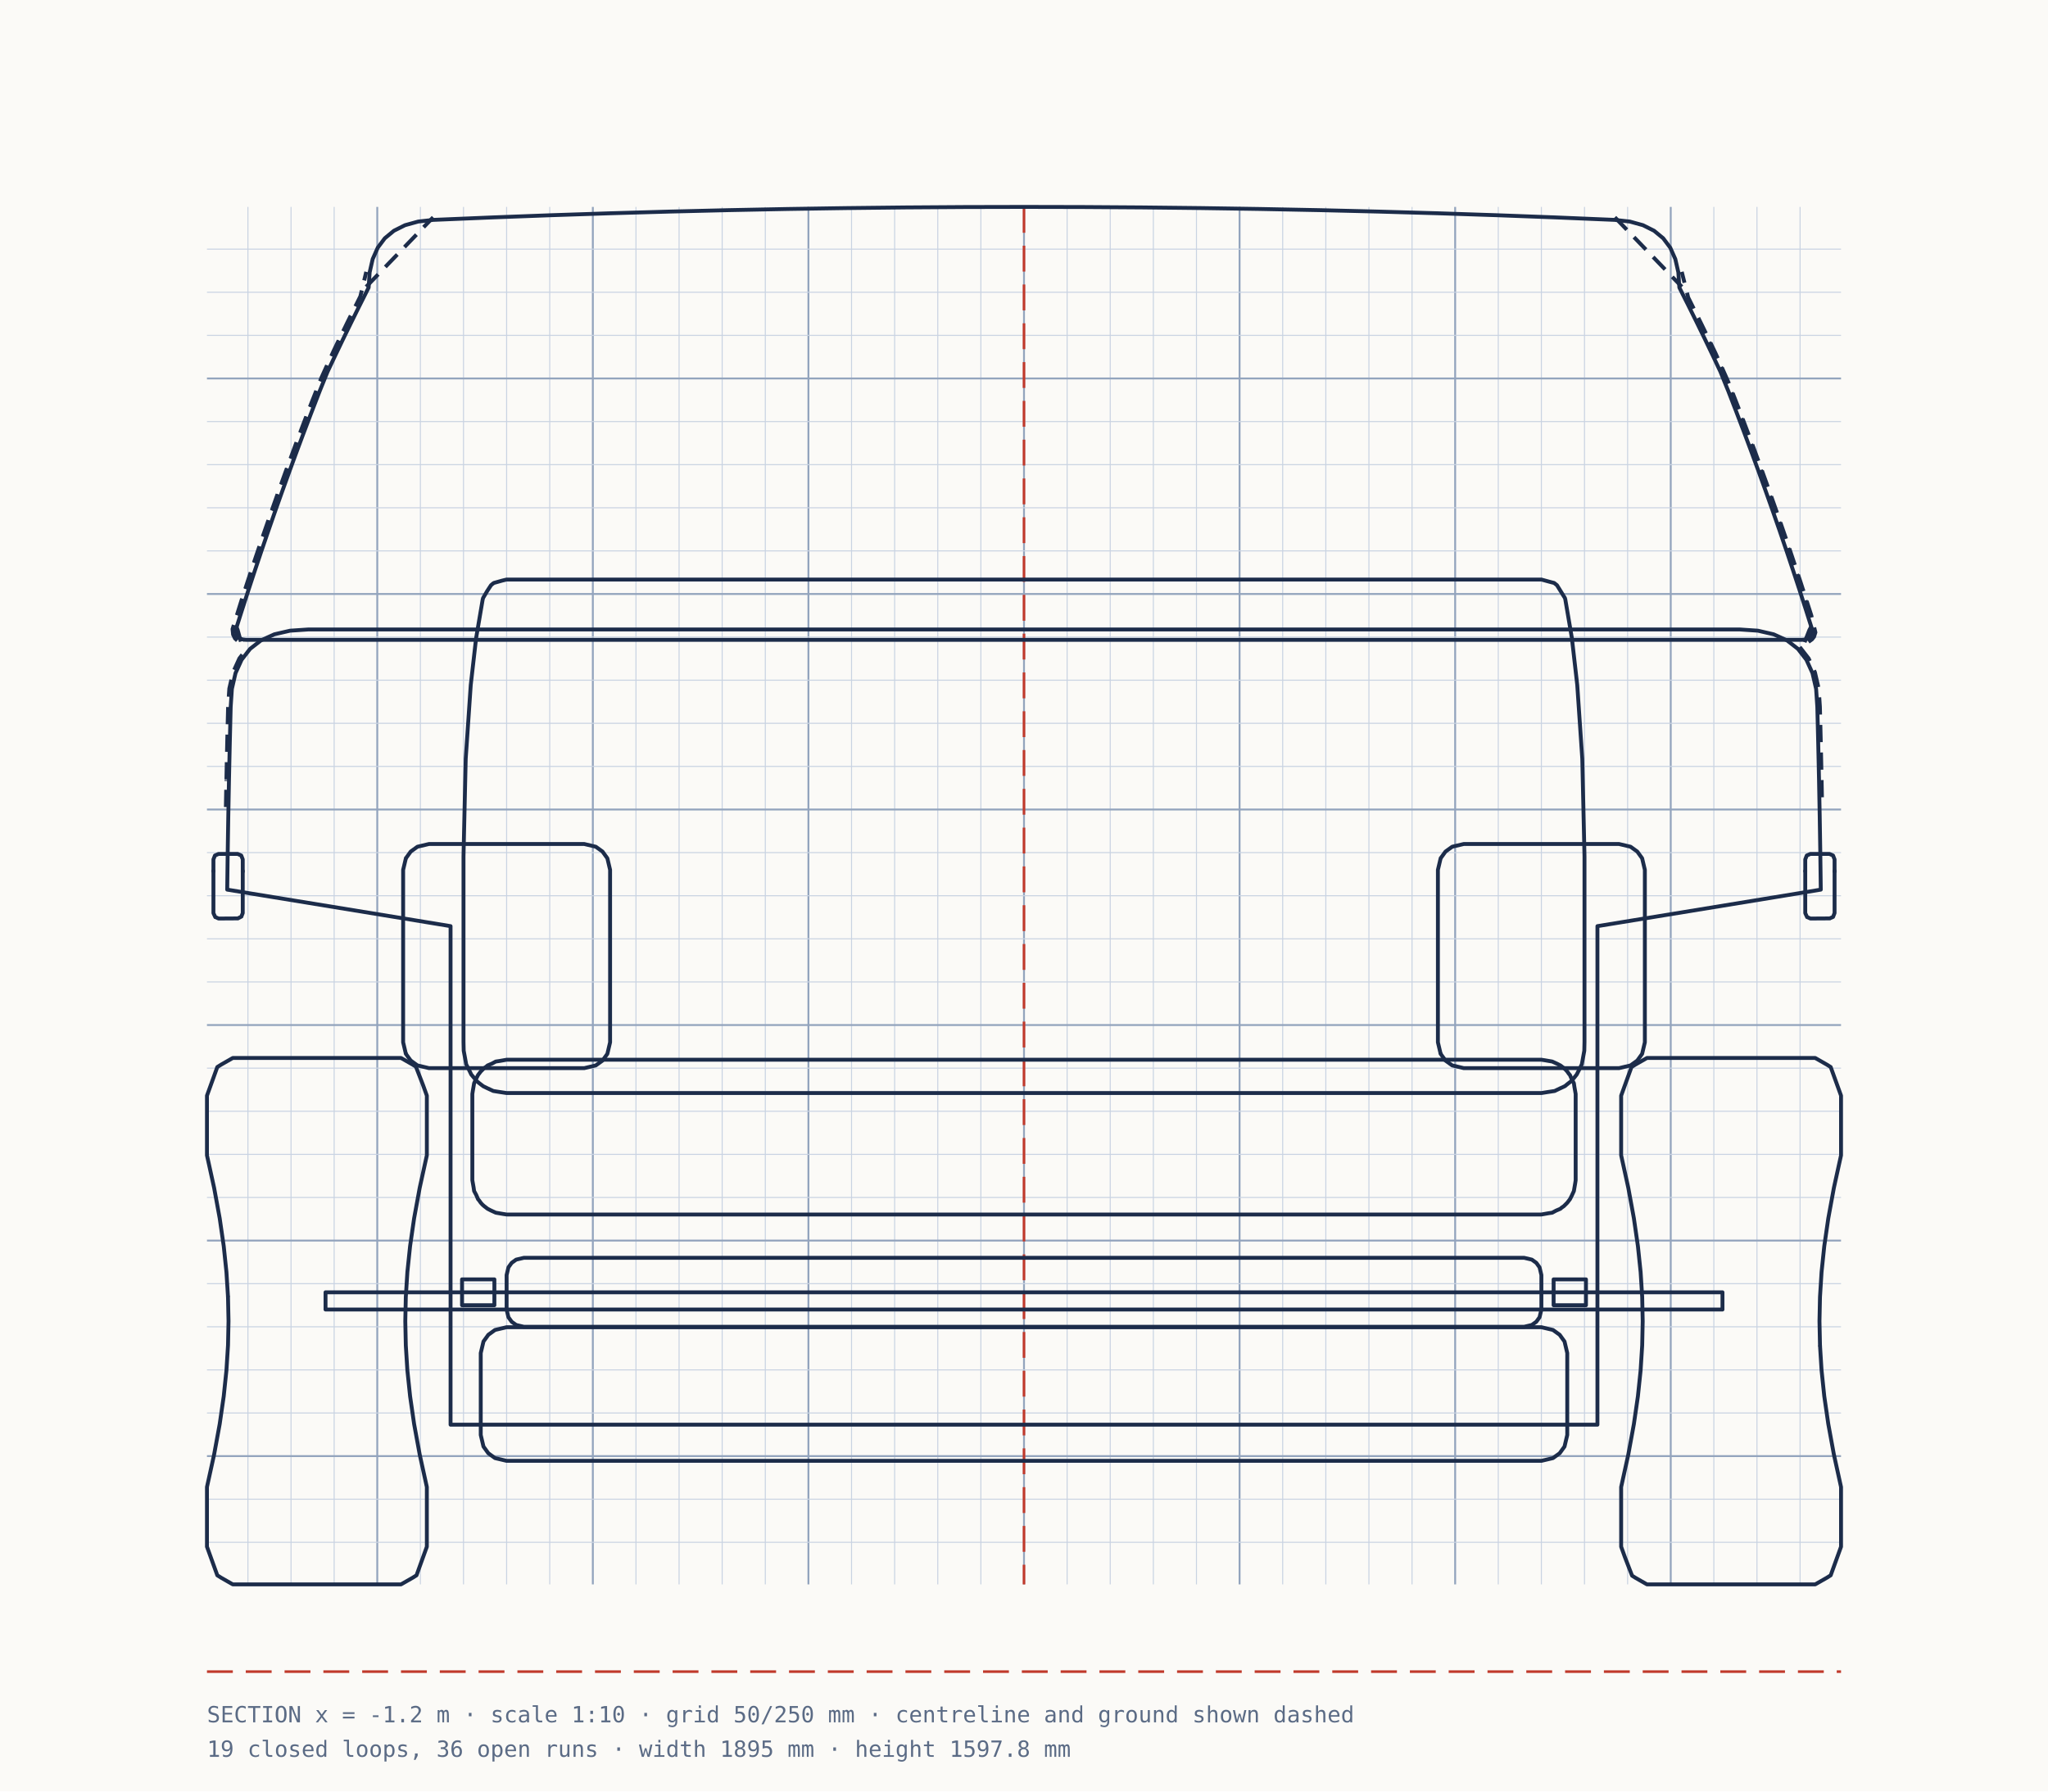
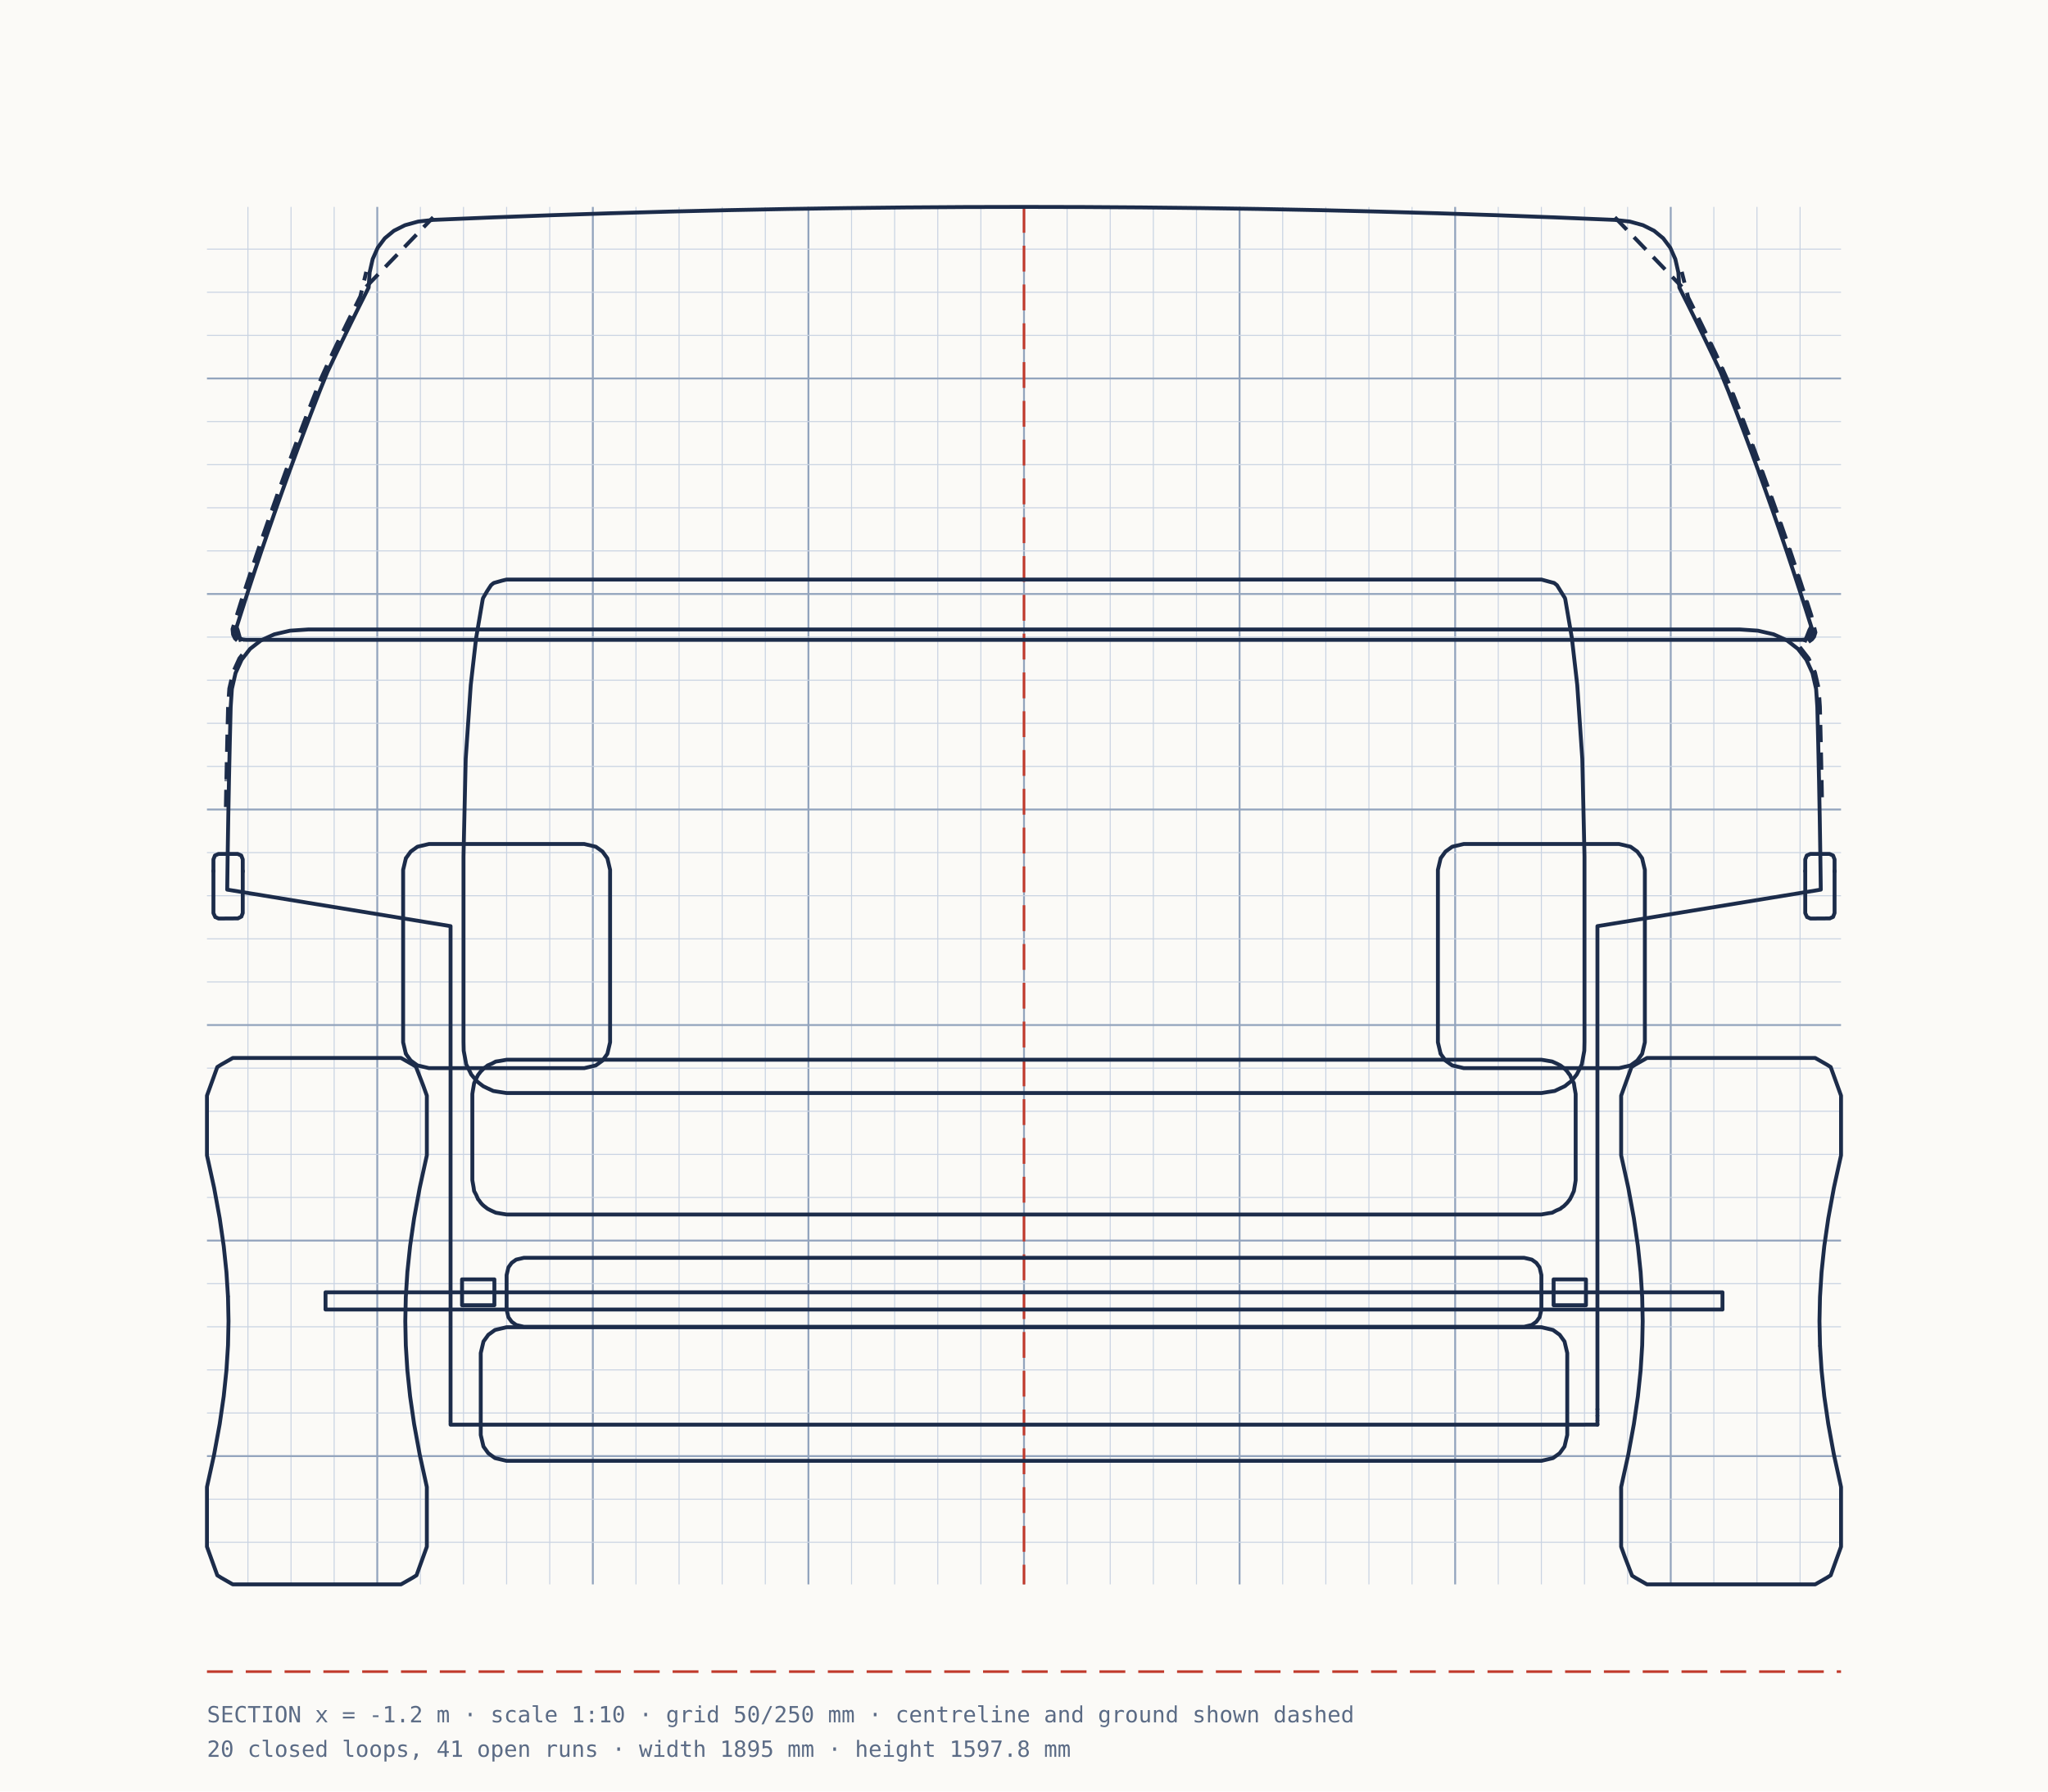
<svg xmlns="http://www.w3.org/2000/svg" width="237.5mm" height="207.78mm" viewBox="0 0 237.5 207.782">
  <style>
  .minor{stroke:#c9d3e2;stroke-width:.12}
  .major{stroke:#93a4bd;stroke-width:.22}
  .datum{stroke:#c0392b;stroke-width:.3;stroke-dasharray:3 1.5}
  .outline{fill:none;stroke:#1c2c4a;stroke-width:.45;stroke-linejoin:round}
  .open{fill:none;stroke:#1c2c4a;stroke-width:.45;stroke-dasharray:2 1.2}
  .ref{fill:none;stroke:#e08a00;stroke-width:.45;opacity:.85}
  text{font:2.6px ui-monospace,monospace;fill:#5b6b85}
</style>
  <rect width="100%" height="100%" fill="#fbfaf7" />
  <line x1="28.75" y1="24" x2="28.75" y2="183.782" class="minor" />
  <line x1="33.75" y1="24" x2="33.75" y2="183.782" class="minor" />
  <line x1="38.75" y1="24" x2="38.75" y2="183.782" class="minor" />
  <line x1="43.75" y1="24" x2="43.75" y2="183.782" class="major" />
  <line x1="48.75" y1="24" x2="48.75" y2="183.782" class="minor" />
  <line x1="53.75" y1="24" x2="53.75" y2="183.782" class="minor" />
  <line x1="58.75" y1="24" x2="58.75" y2="183.782" class="minor" />
  <line x1="63.75" y1="24" x2="63.75" y2="183.782" class="minor" />
  <line x1="68.75" y1="24" x2="68.75" y2="183.782" class="major" />
  <line x1="73.75" y1="24" x2="73.75" y2="183.782" class="minor" />
  <line x1="78.75" y1="24" x2="78.75" y2="183.782" class="minor" />
  <line x1="83.75" y1="24" x2="83.75" y2="183.782" class="minor" />
  <line x1="88.75" y1="24" x2="88.75" y2="183.782" class="minor" />
  <line x1="93.75" y1="24" x2="93.75" y2="183.782" class="major" />
  <line x1="98.75" y1="24" x2="98.75" y2="183.782" class="minor" />
  <line x1="103.75" y1="24" x2="103.75" y2="183.782" class="minor" />
  <line x1="108.75" y1="24" x2="108.75" y2="183.782" class="minor" />
  <line x1="113.75" y1="24" x2="113.75" y2="183.782" class="minor" />
  <line x1="118.75" y1="24" x2="118.75" y2="183.782" class="major" />
  <line x1="123.75" y1="24" x2="123.75" y2="183.782" class="minor" />
  <line x1="128.75" y1="24" x2="128.75" y2="183.782" class="minor" />
  <line x1="133.75" y1="24" x2="133.75" y2="183.782" class="minor" />
  <line x1="138.75" y1="24" x2="138.75" y2="183.782" class="minor" />
  <line x1="143.75" y1="24" x2="143.75" y2="183.782" class="major" />
  <line x1="148.75" y1="24" x2="148.75" y2="183.782" class="minor" />
  <line x1="153.75" y1="24" x2="153.75" y2="183.782" class="minor" />
  <line x1="158.75" y1="24" x2="158.75" y2="183.782" class="minor" />
  <line x1="163.75" y1="24" x2="163.75" y2="183.782" class="minor" />
  <line x1="168.75" y1="24" x2="168.75" y2="183.782" class="major" />
  <line x1="173.75" y1="24" x2="173.75" y2="183.782" class="minor" />
  <line x1="178.75" y1="24" x2="178.75" y2="183.782" class="minor" />
  <line x1="183.75" y1="24" x2="183.75" y2="183.782" class="minor" />
  <line x1="188.75" y1="24" x2="188.75" y2="183.782" class="minor" />
  <line x1="193.75" y1="24" x2="193.75" y2="183.782" class="major" />
  <line x1="198.75" y1="24" x2="198.75" y2="183.782" class="minor" />
  <line x1="203.75" y1="24" x2="203.75" y2="183.782" class="minor" />
  <line x1="208.75" y1="24" x2="208.75" y2="183.782" class="minor" />
  <line x1="24" y1="178.899" x2="213.5" y2="178.899" class="minor" />
  <line x1="24" y1="173.899" x2="213.5" y2="173.899" class="minor" />
  <line x1="24" y1="168.899" x2="213.5" y2="168.899" class="major" />
  <line x1="24" y1="163.899" x2="213.5" y2="163.899" class="minor" />
  <line x1="24" y1="158.899" x2="213.5" y2="158.899" class="minor" />
  <line x1="24" y1="153.899" x2="213.5" y2="153.899" class="minor" />
  <line x1="24" y1="148.899" x2="213.5" y2="148.899" class="minor" />
  <line x1="24" y1="143.899" x2="213.5" y2="143.899" class="major" />
  <line x1="24" y1="138.899" x2="213.5" y2="138.899" class="minor" />
  <line x1="24" y1="133.899" x2="213.5" y2="133.899" class="minor" />
  <line x1="24" y1="128.899" x2="213.5" y2="128.899" class="minor" />
  <line x1="24" y1="123.899" x2="213.5" y2="123.899" class="minor" />
  <line x1="24" y1="118.899" x2="213.5" y2="118.899" class="major" />
  <line x1="24" y1="113.899" x2="213.5" y2="113.899" class="minor" />
  <line x1="24" y1="108.899" x2="213.5" y2="108.899" class="minor" />
  <line x1="24" y1="103.899" x2="213.5" y2="103.899" class="minor" />
  <line x1="24" y1="98.899" x2="213.5" y2="98.899" class="minor" />
  <line x1="24" y1="93.899" x2="213.5" y2="93.899" class="major" />
  <line x1="24" y1="88.899" x2="213.5" y2="88.899" class="minor" />
  <line x1="24" y1="83.899" x2="213.5" y2="83.899" class="minor" />
  <line x1="24" y1="78.899" x2="213.5" y2="78.899" class="minor" />
  <line x1="24" y1="73.899" x2="213.5" y2="73.899" class="minor" />
  <line x1="24" y1="68.899" x2="213.5" y2="68.899" class="major" />
  <line x1="24" y1="63.899" x2="213.5" y2="63.899" class="minor" />
  <line x1="24" y1="58.899" x2="213.5" y2="58.899" class="minor" />
  <line x1="24" y1="53.899" x2="213.5" y2="53.899" class="minor" />
  <line x1="24" y1="48.899" x2="213.5" y2="48.899" class="minor" />
  <line x1="24" y1="43.899" x2="213.5" y2="43.899" class="major" />
  <line x1="24" y1="38.899" x2="213.5" y2="38.899" class="minor" />
  <line x1="24" y1="33.899" x2="213.5" y2="33.899" class="minor" />
  <line x1="24" y1="28.899" x2="213.5" y2="28.899" class="minor" />
  <line x1="118.75" y1="24" x2="118.75" y2="183.782" class="datum" />
  <line x1="24" y1="193.899" x2="213.5" y2="193.899" class="datum" />
-   <path class="outline" d="M129.375 165.256 L137.796 165.256 L140 165.256 L148.421 165.256 L150.625 165.256 L159.046 165.256 L161.25 165.256 L169.671 165.256 L171.875 165.256 L180.296 165.256 L182.5 165.256 L184.68 165.256 L185.25 165.256 L185.25 165.147 L185.25 165.147 L185.25 164.887 L185.25 164.819 L185.25 164.385 L185.25 164.272 L185.25 163.665 L185.25 163.506 L185.25 162.726 L185.25 162.522 L185.25 161.568 L185.25 161.319 L185.25 160.192 L185.25 159.897 L185.25 158.597 L185.25 158.256 L185.25 154.904 L185.25 154.021 L185.25 150.668 L185.25 149.785 L185.25 146.432 L185.25 145.549 L185.25 142.197 L185.25 141.314 L185.25 137.961 L185.25 137.078 L185.25 133.725 L185.25 132.842 L185.25 129.49 L185.25 128.607 L185.25 125.254 L185.25 124.371 L185.25 121.018 L185.25 120.135 L185.25 116.783 L185.25 115.9 L185.25 112.547 L185.25 111.664 L185.25 108.311 L185.25 107.428 L205.778 104.076 L211.151 103.193 L211.107 99.84 L211.096 98.957 L211.042 95.605 L211.028 94.721 L210.964 91.369 L210.948 90.486 L210.874 87.133 L210.855 86.25 L210.772 82.898 L210.75 82.014 L210.639 80.343 L210.609 79.905 L210.275 78.456 L210.188 78.077 L209.63 76.851 L209.485 76.531 L208.704 75.528 L208.5 75.265 L207.497 74.485 L207.235 74.281 L206.009 73.724 L205.688 73.578 L204.239 73.244 L203.86 73.156 L202.189 73.045 L201.751 73.015 L195.173 73.015 L193.451 73.015 L186.873 73.015 L185.151 73.015 L178.573 73.015 L176.851 73.015 L170.273 73.015 L168.551 73.015 L161.973 73.015 L160.251 73.015 L153.672 73.015 L151.95 73.015 L145.372 73.015 L143.65 73.015 L137.072 73.015 L135.35 73.015 L128.772 73.015 L127.05 73.015 L120.472 73.015 L118.75 73.015 L112.172 73.015 L110.45 73.015 L103.872 73.015 L102.15 73.015 L95.572 73.015 L93.85 73.015 L87.271 73.015 L85.55 73.015 L78.971 73.015 L77.249 73.015 L70.671 73.015 L68.949 73.015 L62.371 73.015 L60.649 73.015 L54.071 73.015 L52.349 73.015 L45.771 73.015 L44.049 73.015 L37.471 73.015 L35.749 73.015 L34.077 73.127 L33.64 73.156 L32.191 73.49 L31.812 73.578 L30.586 74.135 L30.265 74.281 L29.262 75.061 L29 75.265 L28.22 76.268 L28.015 76.531 L27.458 77.757 L27.312 78.077 L26.978 79.526 L26.891 79.905 L26.779 81.577 L26.75 82.014 L26.667 85.367 L26.645 86.25 L26.572 89.602 L26.552 90.486 L26.489 93.838 L26.472 94.721 L26.418 98.074 L26.404 98.957 L26.36 102.309 L26.349 103.193 L46.877 106.545 L52.25 107.428 L52.25 110.781 L52.25 111.664 L52.25 115.016 L52.25 115.9 L52.25 119.252 L52.25 120.135 L52.25 123.488 L52.25 124.371 L52.25 127.723 L52.25 128.607 L52.25 131.959 L52.25 132.842 L52.25 136.195 L52.25 137.078 L52.25 140.43 L52.25 141.314 L52.25 144.666 L52.25 145.549 L52.25 148.902 L52.25 149.785 L52.25 153.137 L52.25 154.021 L52.25 157.373 L52.25 158.256 L52.25 159.556 L52.25 159.897 L52.25 161.024 L52.25 161.319 L52.25 162.272 L52.25 162.522 L52.25 163.302 L52.25 163.506 L52.25 164.113 L52.25 164.272 L52.25 164.705 L52.25 164.819 L52.25 165.147 L52.25 165.147 L52.25 165.256 L52.25 165.256 L54.43 165.256 L55 165.256 L63.421 165.256 L65.625 165.256 L74.046 165.256 L76.25 165.256 L84.671 165.256 L86.875 165.256 L95.296 165.256 L97.5 165.256 L105.921 165.256 L108.125 165.256 L116.546 165.256 L118.75 165.256 L127.171 165.256 L129.375 165.256 Z" />
+   <path class="outline" d="M129.375 165.256 L130.533 165.256 L140 165.256 L141.158 165.256 L150.625 165.256 L151.783 165.256 L161.25 165.256 L162.408 165.256 L171.875 165.256 L173.033 165.256 L182.5 165.256 L182.8 165.256 L185.25 165.244 L185.25 165.111 L185.25 164.759 L185.25 164.188 L185.25 163.399 L185.25 162.522 L185.25 162.391 L185.25 161.319 L185.25 161.164 L185.25 159.897 L185.25 159.718 L185.25 158.256 L185.25 157.797 L185.25 154.02 L185.25 153.561 L185.25 149.785 L185.25 149.325 L185.25 145.549 L185.25 145.09 L185.25 141.314 L185.25 140.854 L185.25 137.078 L185.25 136.619 L185.25 132.842 L185.25 132.383 L185.25 128.607 L185.25 128.147 L185.25 124.371 L185.25 123.912 L185.25 120.135 L185.25 119.676 L185.25 115.9 L185.25 115.44 L185.25 111.664 L185.25 111.205 L185.25 107.428 L188.074 106.969 L211.151 103.193 L211.145 102.733 L211.096 98.957 L211.088 98.498 L211.028 94.721 L211.019 94.262 L210.948 90.486 L210.937 90.026 L210.855 86.25 L210.843 85.791 L210.75 82.014 L210.735 81.784 L210.609 79.905 L210.563 79.706 L210.188 78.077 L210.111 77.909 L209.484 76.53 L209.377 76.392 L208.5 75.265 L208.362 75.158 L207.235 74.281 L207.066 74.204 L205.688 73.578 L205.489 73.532 L203.86 73.156 L203.63 73.14 L201.751 73.015 L200.846 73.015 L193.451 73.015 L192.546 73.015 L185.151 73.015 L184.246 73.015 L176.85 73.015 L175.946 73.015 L168.55 73.015 L167.646 73.015 L160.25 73.015 L159.345 73.015 L151.95 73.015 L151.045 73.015 L143.65 73.015 L142.745 73.015 L135.35 73.015 L134.445 73.015 L127.05 73.015 L126.145 73.015 L118.75 73.015 L117.845 73.015 L110.45 73.015 L109.545 73.015 L102.15 73.015 L101.245 73.015 L93.85 73.015 L92.945 73.015 L85.55 73.015 L84.645 73.015 L77.25 73.015 L76.345 73.015 L68.95 73.015 L68.045 73.015 L60.65 73.015 L59.745 73.015 L52.349 73.015 L51.445 73.015 L44.049 73.015 L43.145 73.015 L35.749 73.015 L35.519 73.03 L33.64 73.156 L33.441 73.202 L31.812 73.578 L31.643 73.654 L30.265 74.281 L30.127 74.388 L29 75.265 L28.893 75.403 L28.016 76.53 L27.939 76.699 L27.312 78.077 L27.266 78.276 L26.891 79.905 L26.875 80.135 L26.75 82.014 L26.739 82.474 L26.645 86.25 L26.635 86.709 L26.552 90.486 L26.544 90.945 L26.472 94.721 L26.465 95.181 L26.404 98.957 L26.398 99.416 L26.349 103.193 L29.172 103.652 L52.25 107.428 L52.25 107.888 L52.25 111.664 L52.25 112.123 L52.25 115.9 L52.25 116.359 L52.25 120.135 L52.25 120.595 L52.25 124.371 L52.25 124.83 L52.25 128.607 L52.25 129.066 L52.25 132.842 L52.25 133.302 L52.25 137.078 L52.25 137.537 L52.25 141.314 L52.25 141.773 L52.25 145.549 L52.25 146.009 L52.25 149.785 L52.25 150.244 L52.25 154.02 L52.25 154.48 L52.25 158.256 L52.25 158.435 L52.25 159.897 L52.25 160.052 L52.25 161.319 L52.25 161.45 L52.25 162.522 L52.25 162.629 L52.25 163.506 L52.25 163.59 L52.25 164.272 L52.25 164.331 L52.25 164.854 L52.25 165.159 L52.25 165.256 L52.55 165.256 L55 165.256 L56.158 165.256 L65.625 165.256 L66.783 165.256 L76.25 165.256 L77.408 165.256 L86.875 165.256 L88.033 165.256 L97.5 165.256 L98.658 165.256 L108.125 165.256 L109.283 165.256 L118.75 165.256 L119.908 165.256 L129.375 165.256 Z" />
+   <path class="outline" d="M185.25 165.244 L185.25 165.256 L185.25 165.256 L185.25 165.256 Z" />
  <path class="outline" d="M120.967 74.216 L118.75 74.216 L109.692 74.216 L107.475 74.216 L98.417 74.216 L96.2 74.216 L87.142 74.216 L84.925 74.216 L75.867 74.216 L73.65 74.216 L64.592 74.216 L62.375 74.216 L53.317 74.216 L51.1 74.216 L42.042 74.216 L39.825 74.216 L30.767 74.216 L28.55 74.216 L28.269 74.198 L28.025 74.141 L27.819 74.048 L27.65 73.916 L27.519 73.748 L27.425 73.541 L27.369 73.298 L27.35 73.016 L27.936 71.16 L28.08 70.71 L28.678 68.853 L28.824 68.404 L29.434 66.547 L29.583 66.097 L30.205 64.24 L30.357 63.791 L30.991 61.934 L31.146 61.484 L31.792 59.627 L31.95 59.178 L32.608 57.321 L32.769 56.871 L33.438 55.014 L33.602 54.565 L34.283 52.708 L34.45 52.258 L35.143 50.401 L35.313 49.952 L36.018 48.095 L36.191 47.645 L36.908 45.788 L37.083 45.339 L37.812 43.537 L37.991 43.105 L38.732 41.534 L38.913 41.154 L39.666 39.584 L39.85 39.204 L40.615 37.634 L40.802 37.253 L41.578 35.683 L41.769 35.303 L42.557 33.733 L42.75 33.352 L42.844 31.936 L42.867 31.589 L43.15 30.351 L43.219 30.048 L43.689 28.99 L43.805 28.731 L44.464 27.852 L44.625 27.637 L45.472 26.938 L45.68 26.767 L46.715 26.248 L46.969 26.121 L48.193 25.783 L48.492 25.7 L49.904 25.543 L50.25 25.505 L55.753 25.275 L57.1 25.219 L62.603 25.013 L63.95 24.963 L69.453 24.782 L70.8 24.737 L76.303 24.58 L77.65 24.542 L83.153 24.409 L84.5 24.376 L90.003 24.267 L91.35 24.241 L96.853 24.156 L98.2 24.136 L103.703 24.075 L105.05 24.06 L110.553 24.024 L111.9 24.015 L117.403 24.003 L118.75 24 L124.253 24.012 L125.6 24.015 L131.103 24.051 L132.45 24.06 L137.953 24.121 L139.3 24.136 L144.803 24.22 L146.15 24.241 L151.653 24.35 L153 24.376 L158.503 24.509 L159.85 24.542 L165.353 24.699 L166.7 24.737 L172.203 24.919 L173.55 24.963 L179.053 25.169 L180.4 25.219 L185.903 25.449 L187.25 25.505 L188.662 25.662 L189.008 25.7 L190.232 26.039 L190.531 26.121 L191.567 26.64 L191.82 26.767 L192.668 27.466 L192.875 27.637 L193.534 28.516 L193.695 28.731 L194.166 29.789 L194.281 30.048 L194.564 31.286 L194.633 31.589 L194.727 33.006 L194.75 33.352 L195.538 34.923 L195.731 35.303 L196.508 36.873 L196.698 37.253 L197.463 38.824 L197.65 39.204 L198.403 40.774 L198.587 41.154 L199.328 42.724 L199.509 43.105 L200.238 44.907 L200.417 45.339 L201.134 47.196 L201.309 47.645 L202.014 49.502 L202.187 49.952 L202.88 51.809 L203.05 52.258 L203.731 54.115 L203.898 54.565 L204.568 56.422 L204.731 56.871 L205.389 58.728 L205.55 59.178 L206.196 61.035 L206.354 61.484 L206.987 63.341 L207.143 63.791 L207.764 65.648 L207.917 66.097 L208.527 67.954 L208.676 68.404 L209.274 70.26 L209.42 70.71 L210.007 72.567 L210.15 73.016 L210.131 73.298 L210.086 73.494 L210.075 73.541 L209.981 73.748 L209.876 73.883 L209.85 73.916 L209.681 74.048 L209.516 74.123 L209.475 74.141 L209.279 74.187 L209.231 74.198 L209.005 74.213 L208.95 74.216 L199.892 74.216 L197.675 74.216 L188.617 74.216 L186.4 74.216 L177.342 74.216 L175.125 74.216 L166.067 74.216 L163.85 74.216 L154.792 74.216 L152.575 74.216 L143.517 74.216 L141.3 74.216 L132.242 74.216 L130.025 74.216 L120.967 74.216 Z" />
  <path class="outline" d="M209.35 99.829 L209.35 100.073 L209.35 100.402 L209.35 100.871 L209.35 101.061 L209.35 101.098 L209.35 101.164 L209.35 101.283 L209.35 101.508 L209.35 101.962 L209.35 103.034 L209.35 105.909 L209.372 105.966 L209.561 106.373 L209.95 106.544 L210.096 106.544 L212.179 106.531 L212.574 106.358 L212.59 106.318 L212.75 105.909 L212.75 103.034 L212.75 101.962 L212.75 101.508 L212.75 101.283 L212.75 101.164 L212.75 101.016 L212.75 100.871 L212.75 100.402 L212.75 100.073 L212.75 99.829 L212.75 99.682 L212.584 99.259 L212.574 99.234 L212.167 99.055 L212.15 99.048 L210.039 99.048 L209.95 99.048 L209.548 99.224 L209.526 99.234 L209.365 99.645 L209.35 99.682 L209.35 99.829 Z" />
  <path class="outline" d="M209.35 101.023 L209.35 101.023 L209.35 101.061 L209.35 101.039 Z" />
  <path class="outline" d="M212.75 101.023 L212.75 101.023 L212.75 101.039 L212.75 101.098 L212.75 101.061 Z" />
  <path class="outline" d="M24.75 99.829 L24.75 100.073 L24.75 100.402 L24.75 100.871 L24.75 101.061 L24.75 101.098 L24.75 101.164 L24.75 101.283 L24.75 101.508 L24.75 101.962 L24.75 103.034 L24.75 105.909 L24.772 105.966 L24.961 106.373 L25.35 106.544 L25.496 106.544 L27.579 106.531 L27.99 106.318 L28.15 105.909 L28.15 103.034 L28.15 101.962 L28.15 101.508 L28.15 101.283 L28.15 101.164 L28.15 101.016 L28.15 100.871 L28.15 100.402 L28.15 100.073 L28.15 99.829 L28.15 99.682 L27.984 99.259 L27.974 99.234 L27.567 99.055 L27.55 99.048 L25.439 99.048 L25.35 99.048 L24.948 99.224 L24.926 99.234 L24.765 99.645 L24.75 99.682 L24.75 99.829 Z" />
  <path class="outline" d="M24.75 101.023 L24.75 101.023 L24.75 101.061 L24.75 101.039 Z" />
  <path class="outline" d="M28.15 101.023 L28.15 101.023 L28.15 101.039 L28.15 101.098 L28.15 101.061 Z" />
  <path class="outline" d="M167.629 98.778 L167.067 99.557 L166.776 100.79 L166.75 100.899 L166.75 119.274 L166.75 120.899 L167.067 122.241 L167.629 123.02 L168.408 123.582 L168.408 123.582 L169.641 123.873 L169.75 123.899 L186.288 123.899 L187.75 123.899 L188.983 123.608 L189.092 123.582 L189.808 123.066 L189.871 123.02 L190.388 122.304 L190.433 122.241 L190.724 121.008 L190.75 120.899 L190.75 102.524 L190.75 100.899 L190.459 99.666 L190.433 99.557 L189.871 98.778 L189.871 98.778 L189.092 98.216 L189.092 98.216 L187.859 97.925 L187.75 97.899 L171.212 97.899 L169.75 97.899 L168.517 98.19 L168.408 98.216 L167.692 98.732 L167.629 98.778 Z" />
  <path class="outline" d="M47.629 98.778 L47.067 99.557 L46.776 100.79 L46.75 100.899 L46.75 119.274 L46.75 120.899 L47.067 122.241 L47.629 123.02 L48.408 123.582 L48.408 123.582 L49.641 123.873 L49.75 123.899 L66.288 123.899 L67.75 123.899 L68.983 123.608 L69.092 123.582 L69.808 123.066 L69.871 123.02 L70.388 122.304 L70.433 122.241 L70.724 121.008 L70.75 120.899 L70.75 102.524 L70.75 100.899 L70.459 99.666 L70.433 99.557 L69.871 98.778 L69.871 98.778 L69.092 98.216 L69.092 98.216 L67.859 97.925 L67.75 97.899 L51.212 97.899 L49.75 97.899 L48.517 98.19 L48.408 98.216 L47.692 98.732 L47.629 98.778 Z" />
  <path class="outline" d="M56.138 123.899 L56.42 123.701 L56.543 123.588 L57.048 123.372 L57.494 123.132 L57.921 123.07 L58.75 122.924 L94.418 122.924 L178.75 122.924 L179.139 122.983 L180.006 123.132 L180.582 123.395 L180.957 123.588 L181.362 123.899 L181.567 124.082 L181.75 124.287 L181.948 124.569 L182.061 124.692 L182.277 125.197 L182.517 125.643 L182.579 126.07 L182.725 126.899 L182.725 129.871 L182.725 136.899 L182.666 137.288 L182.517 138.155 L182.254 138.731 L182.061 139.106 L181.75 139.511 L181.362 139.899 L181.08 140.097 L180.957 140.21 L180.452 140.426 L180.006 140.666 L179.579 140.728 L178.75 140.874 L143.082 140.874 L58.75 140.874 L58.361 140.815 L57.494 140.666 L56.918 140.403 L56.543 140.21 L56.138 139.899 L55.933 139.716 L55.75 139.511 L55.552 139.229 L55.439 139.106 L55.223 138.601 L54.983 138.155 L54.921 137.728 L54.775 136.899 L54.775 133.927 L54.775 126.899 L54.834 126.51 L54.983 125.643 L55.246 125.067 L55.439 124.692 L55.75 124.287 L56.138 123.899 Z" />
  <path class="outline" d="M180.226 67.618 L179.905 67.539 L178.75 67.224 L124.937 67.224 L58.75 67.224 L58.243 67.345 L57.274 67.618 L57.128 67.722 L56.941 67.882 L56.507 68.542 L56.025 69.36 L55.976 69.529 L55.277 73.64 L55.214 74.005 L54.699 78.514 L54.59 79.466 L54.185 85.401 L54.007 88.011 L53.87 94.021 L53.75 99.342 L53.75 105.887 L53.75 120.841 L53.754 121.024 L53.773 121.874 L54.007 123.146 L54.06 123.453 L54.475 124.269 L54.65 124.635 L55.006 125.061 L55.267 125.392 L55.586 125.651 L56.031 125.993 L56.553 126.246 L57.208 126.547 L57.937 126.664 L58.75 126.787 L115.77 126.787 L178.75 126.787 L179.518 126.664 L180.292 126.547 L180.889 126.259 L181.469 125.993 L181.849 125.686 L182.233 125.392 L182.545 125.018 L182.85 124.635 L183.265 123.813 L183.44 123.453 L183.697 122.044 L183.727 121.874 L183.75 120.841 L183.75 120.124 L183.75 99.342 L183.61 93.143 L183.493 88.011 L183.044 81.43 L182.91 79.466 L182.347 74.545 L182.286 74.005 L181.526 69.544 L181.524 69.529 L181.475 69.36 L181.325 69.122 L180.559 67.882 L180.226 67.618 Z" />
  <path class="outline" d="M37.75 149.899 L37.75 150.46 L37.75 151.899 L83.174 151.899 L199.75 151.899 L199.75 151.338 L199.75 149.899 L154.326 149.899 L37.75 149.899 Z" />
  <path class="outline" d="M56.629 154.828 L56.315 155.263 L56.067 155.607 L55.89 156.357 L55.75 156.949 L55.75 162.258 L55.75 166.449 L55.927 167.199 L56.067 167.791 L56.381 168.226 L56.629 168.57 L57.064 168.884 L57.408 169.132 L58.158 169.309 L58.75 169.449 L125.809 169.449 L178.75 169.449 L179.5 169.272 L180.092 169.132 L180.527 168.818 L180.871 168.57 L181.185 168.135 L181.433 167.791 L181.61 167.041 L181.75 166.449 L181.75 161.14 L181.75 156.949 L181.573 156.199 L181.433 155.607 L181.119 155.172 L180.871 154.828 L180.436 154.514 L180.092 154.266 L179.342 154.089 L178.75 153.949 L111.691 153.949 L58.75 153.949 L58 154.126 L57.408 154.266 L56.973 154.58 L56.629 154.828 Z" />
  <path class="outline" d="M59.336 146.485 L59.023 146.919 L58.961 147.005 L58.785 147.751 L58.75 147.899 L58.75 151.239 L58.75 151.899 L58.926 152.646 L58.961 152.793 L59.274 153.227 L59.336 153.313 L59.856 153.688 L59.856 153.688 L60.602 153.864 L60.75 153.899 L157.597 153.899 L176.75 153.899 L177.497 153.723 L177.644 153.688 L178.078 153.375 L178.164 153.313 L178.477 152.879 L178.539 152.793 L178.715 152.047 L178.75 151.899 L178.75 148.559 L178.75 147.899 L178.574 147.152 L178.539 147.005 L178.226 146.571 L178.164 146.485 L177.73 146.172 L177.644 146.11 L176.898 145.934 L176.75 145.899 L79.903 145.899 L60.75 145.899 L60.003 146.075 L59.856 146.11 L59.422 146.423 L59.336 146.485 Z" />
  <path class="outline" d="M183.92 148.399 L182.666 148.399 L180.168 148.399 L180.168 150.456 L180.168 151.399 L181.384 151.399 L183.92 151.399 L183.92 149.432 L183.92 148.399 Z" />
  <path class="outline" d="M57.332 148.399 L56.116 148.399 L53.58 148.399 L53.58 150.366 L53.58 151.399 L54.834 151.399 L57.332 151.399 L57.332 149.342 L57.332 148.399 Z" />
  <path class="outline" d="M25.654 123.485 L25.2 123.77 L25.065 124.143 L24 127.089 L24 129.118 L24 133.354 L24 133.778 L24 134.01 L24.828 137.776 L25.086 139.181 L25.477 141.317 L25.796 143.52 L25.944 144.541 L26.217 147.153 L26.259 147.552 L26.44 150.432 L26.5 153.249 L26.442 155.986 L26.44 156.066 L26.278 158.633 L26.259 158.946 L26.017 161.256 L25.944 161.957 L25.661 163.914 L25.477 165.181 L25.206 166.661 L24.828 168.722 L24.645 169.556 L24 172.488 L24 172.634 L24 172.72 L24 175.315 L24 177.38 L24 178.236 L24 179.409 L24.453 180.663 L25.2 182.728 L25.269 182.771 L25.654 183.013 L26.809 183.673 L27 183.782 L44.14 183.782 L46.5 183.782 L47.846 183.013 L48.3 182.728 L48.435 182.355 L49.5 179.409 L49.5 177.38 L49.5 173.144 L49.5 172.72 L49.5 172.488 L48.672 168.722 L48.414 167.317 L48.023 165.181 L47.704 162.978 L47.556 161.957 L47.283 159.345 L47.241 158.946 L47.06 156.066 L47.06 156.066 L47 153.249 L47.058 150.512 L47.06 150.432 L47.222 147.865 L47.241 147.552 L47.483 145.242 L47.556 144.541 L47.839 142.584 L48.023 141.317 L48.294 139.837 L48.672 137.776 L48.855 136.942 L49.5 134.01 L49.5 133.864 L49.5 133.778 L49.5 131.183 L49.5 129.118 L49.5 128.262 L49.5 127.089 L49.047 125.835 L48.231 123.727 L48.231 123.727 L47.846 123.485 L46.691 122.825 L46.5 122.716 L29.36 122.716 L27 122.716 L25.654 123.485 Z" />
  <path class="outline" d="M211.846 183.013 L212.3 182.728 L212.435 182.355 L213.5 179.409 L213.5 177.38 L213.5 173.144 L213.5 172.72 L213.5 172.488 L212.672 168.722 L212.414 167.317 L212.023 165.181 L211.704 162.978 L211.556 161.957 L211.283 159.345 L211.241 158.946 L211.06 156.066 L211 153.249 L211.058 150.512 L211.06 150.432 L211.222 147.865 L211.241 147.552 L211.483 145.242 L211.556 144.541 L211.839 142.584 L212.023 141.317 L212.294 139.837 L212.672 137.776 L212.855 136.942 L213.5 134.01 L213.5 133.864 L213.5 133.778 L213.5 131.183 L213.5 129.118 L213.5 128.262 L213.5 127.089 L213.047 125.835 L212.3 123.77 L212.231 123.727 L211.846 123.485 L210.691 122.825 L210.5 122.716 L193.36 122.716 L191 122.716 L189.654 123.485 L189.2 123.77 L189.065 124.143 L188 127.089 L188 129.118 L188 133.354 L188 133.778 L188 134.01 L188.828 137.776 L189.086 139.181 L189.477 141.317 L189.796 143.52 L189.944 144.541 L190.217 147.153 L190.259 147.552 L190.44 150.432 L190.44 150.432 L190.5 153.249 L190.442 155.986 L190.44 156.066 L190.278 158.633 L190.259 158.946 L190.017 161.256 L189.944 161.957 L189.661 163.914 L189.477 165.181 L189.206 166.661 L188.828 168.722 L188.645 169.556 L188 172.488 L188 172.634 L188 172.72 L188 175.315 L188 177.38 L188 178.236 L188 179.409 L188.453 180.663 L189.269 182.771 L189.269 182.771 L189.654 183.013 L190.809 183.673 L191 183.782 L208.14 183.782 L210.5 183.782 L211.846 183.013 Z" />
-   <path class="open" d="M185.25 165.256 L185.25 165.256 L185.25 165.256" />
+   <path class="open" d="M185.25 165.147 L185.25 165.111" />
+   <path class="open" d="M185.25 164.819 L185.25 164.759" />
+   <path class="open" d="M185.25 164.272 L185.25 164.188" />
+   <path class="open" d="M185.25 163.506 L185.25 163.399" />
+   <path class="open" d="M52.25 164.819 L52.25 164.854" />
+   <path class="open" d="M52.25 165.147 L52.25 165.159" />
  <path class="open" d="M52.25 165.256 L52.25 165.256 L52.25 165.256" />
  <path class="open" d="M209.714 74.022 L209.681 74.048" />
  <path class="open" d="M210 73.707 L209.981 73.748" />
  <path class="open" d="M210.135 73.242 L210.131 73.298" />
  <path class="open" d="M27.354 73.072 L27.35 73.016" />
  <path class="open" d="M27.38 73.346 L27.369 73.298" />
  <path class="open" d="M27.443 73.582 L27.425 73.541" />
  <path class="open" d="M27.545 73.781 L27.519 73.748" />
  <path class="open" d="M27.683 73.942 L27.65 73.916" />
  <path class="open" d="M27.859 74.066 L27.819 74.048" />
  <path class="open" d="M28.073 74.152 L28.025 74.141" />
  <path class="open" d="M28.324 74.201 L28.269 74.198" />
  <path class="open" d="M187.267 25.204 L187.918 25.88 L195.038 33.266" />
  <path class="open" d="M42.462 33.266 L43.113 32.591 L50.233 25.204" />
  <path class="open" d="M209.72 74.453 L209.72 74.453 L210.136 74.158 L210.136 74.158 L210.37 73.857 L210.412 73.725 L210.527 73.353 L210.401 72.827 L210.046 71.36 L209.719 70.341 L208.803 67.509 L208.466 66.491 L207.521 63.661 L207.173 62.644 L206.196 59.814 L205.837 58.796 L204.83 55.966 L204.461 54.948 L203.425 52.118 L203.044 51.101 L201.976 48.271 L201.584 47.257 L200.484 44.442 L200.081 43.524 L198.948 40.981 L198.535 40.121 L197.375 37.727 L196.953 36.872 L195.771 34.493 L195.576 33.712 L195.029 31.532" />
  <path class="open" d="M27.517 74.301 L27.517 74.301 L27.25 74.052 L27.192 73.934 L27.03 73.603 L27.013 73.438 L26.966 72.973 L27.237 72.098 L27.997 69.664 L28.314 68.687 L29.204 65.97 L29.532 64.993 L30.452 62.276 L30.79 61.299 L31.737 58.582 L32.084 57.605 L33.059 54.889 L33.417 53.912 L34.42 51.195 L34.788 50.218 L35.817 47.501 L36.196 46.532 L37.259 43.843 L37.648 42.981 L38.74 40.591 L39.137 39.765 L40.252 37.467 L40.657 36.647 L41.792 34.367 L41.971 33.62 L42.471 31.532" />
  <path class="open" d="M26.193 93.608 L26.217 92.286 L26.253 90.482 L26.34 86.463 L26.345 86.244 L26.443 82.297 L26.45 82.003 L26.582 80.032 L26.594 79.863 L26.99 78.146 L27.028 77.982 L27.69 76.526 L27.758 76.375 L28.685 75.183 L28.788 75.052 L28.788 75.052 L28.788 75.052" />
  <path class="open" d="M26.25 90.589 L26.253 90.482 L26.251 90.541" />
  <path class="open" d="M27.93 74.424 L27.554 73.049 L27.254 72.322 L27.773 70.689 L28.115 69.621 L28.645 67.991 L28.994 66.926 L29.535 65.296 L29.892 64.232 L30.446 62.602 L30.81 61.537 L31.377 59.907 L31.75 58.842 L32.329 57.212 L32.71 56.147 L33.301 54.517 L33.691 53.453 L34.293 51.823 L34.691 50.758 L35.305 49.128 L35.71 48.063 L36.337 46.433 L36.75 45.367 L37.423 43.732 L37.867 42.663 L38.642 41.029 L39.153 39.962 L39.941 38.332 L40.461 37.267" />
  <path class="open" d="M208.712 75.052 L208.712 75.052 L208.712 75.052 L209.644 76.25 L209.742 76.375 L210.408 77.84 L210.472 77.982 L210.871 79.711 L210.906 79.863 L211.04 81.85 L211.05 82.003 L211.149 86.018 L211.155 86.244 L211.244 90.333 L211.25 90.589 L211.25 90.589 L211.254 90.853 L211.307 93.608" />
  <path class="open" d="M209.274 74.493 L209.829 73.076 L210.246 72.322 L209.727 70.689 L209.385 69.621 L208.855 67.991 L208.506 66.926 L207.965 65.296 L207.608 64.232 L207.054 62.602 L206.69 61.537 L206.123 59.907 L205.75 58.842 L205.171 57.212 L204.79 56.147 L204.199 54.517 L203.809 53.453 L203.207 51.823 L202.809 50.758 L202.195 49.128 L201.79 48.063 L201.163 46.433 L200.75 45.367 L200.077 43.732 L199.633 42.663 L198.858 41.029 L198.347 39.962 L197.559 38.332 L197.039 37.267" />
  <path class="open" d="M209.526 106.358 L209.561 106.373" />
  <path class="open" d="M212.15 106.544 L212.179 106.531" />
  <path class="open" d="M24.926 106.358 L24.961 106.373" />
  <path class="open" d="M27.55 106.544 L27.579 106.531" />
  <path class="open" d="M27.974 106.358 L27.99 106.318" />
  <path class="open" d="M167.067 99.557 L167.112 99.494" />
  <path class="open" d="M167.067 122.241 L167.041 122.132" />
  <path class="open" d="M167.629 123.02 L167.583 122.957" />
  <path class="open" d="M47.067 99.557 L47.112 99.494" />
  <path class="open" d="M47.067 122.241 L47.041 122.132" />
  <path class="open" d="M47.629 123.02 L47.583 122.957" />
  <path class="open" d="M55.976 69.529 L55.98 69.516" />
  <path class="open" d="M26.435 150.342 L26.44 150.432" />
  <path class="open" d="M211.065 156.156 L211.06 156.066" />
  <text x="24" y="199.78">SECTION x = -1.2 m  ·  scale 1:10  ·  grid 50/250 mm  ·  centreline and ground shown dashed</text>
-   <text x="24" y="203.78">19 closed loops, 36 open runs  ·  width 1895 mm  ·  height 1597.8 mm</text>
+   <text x="24" y="203.78">20 closed loops, 41 open runs  ·  width 1895 mm  ·  height 1597.8 mm</text>
</svg>
